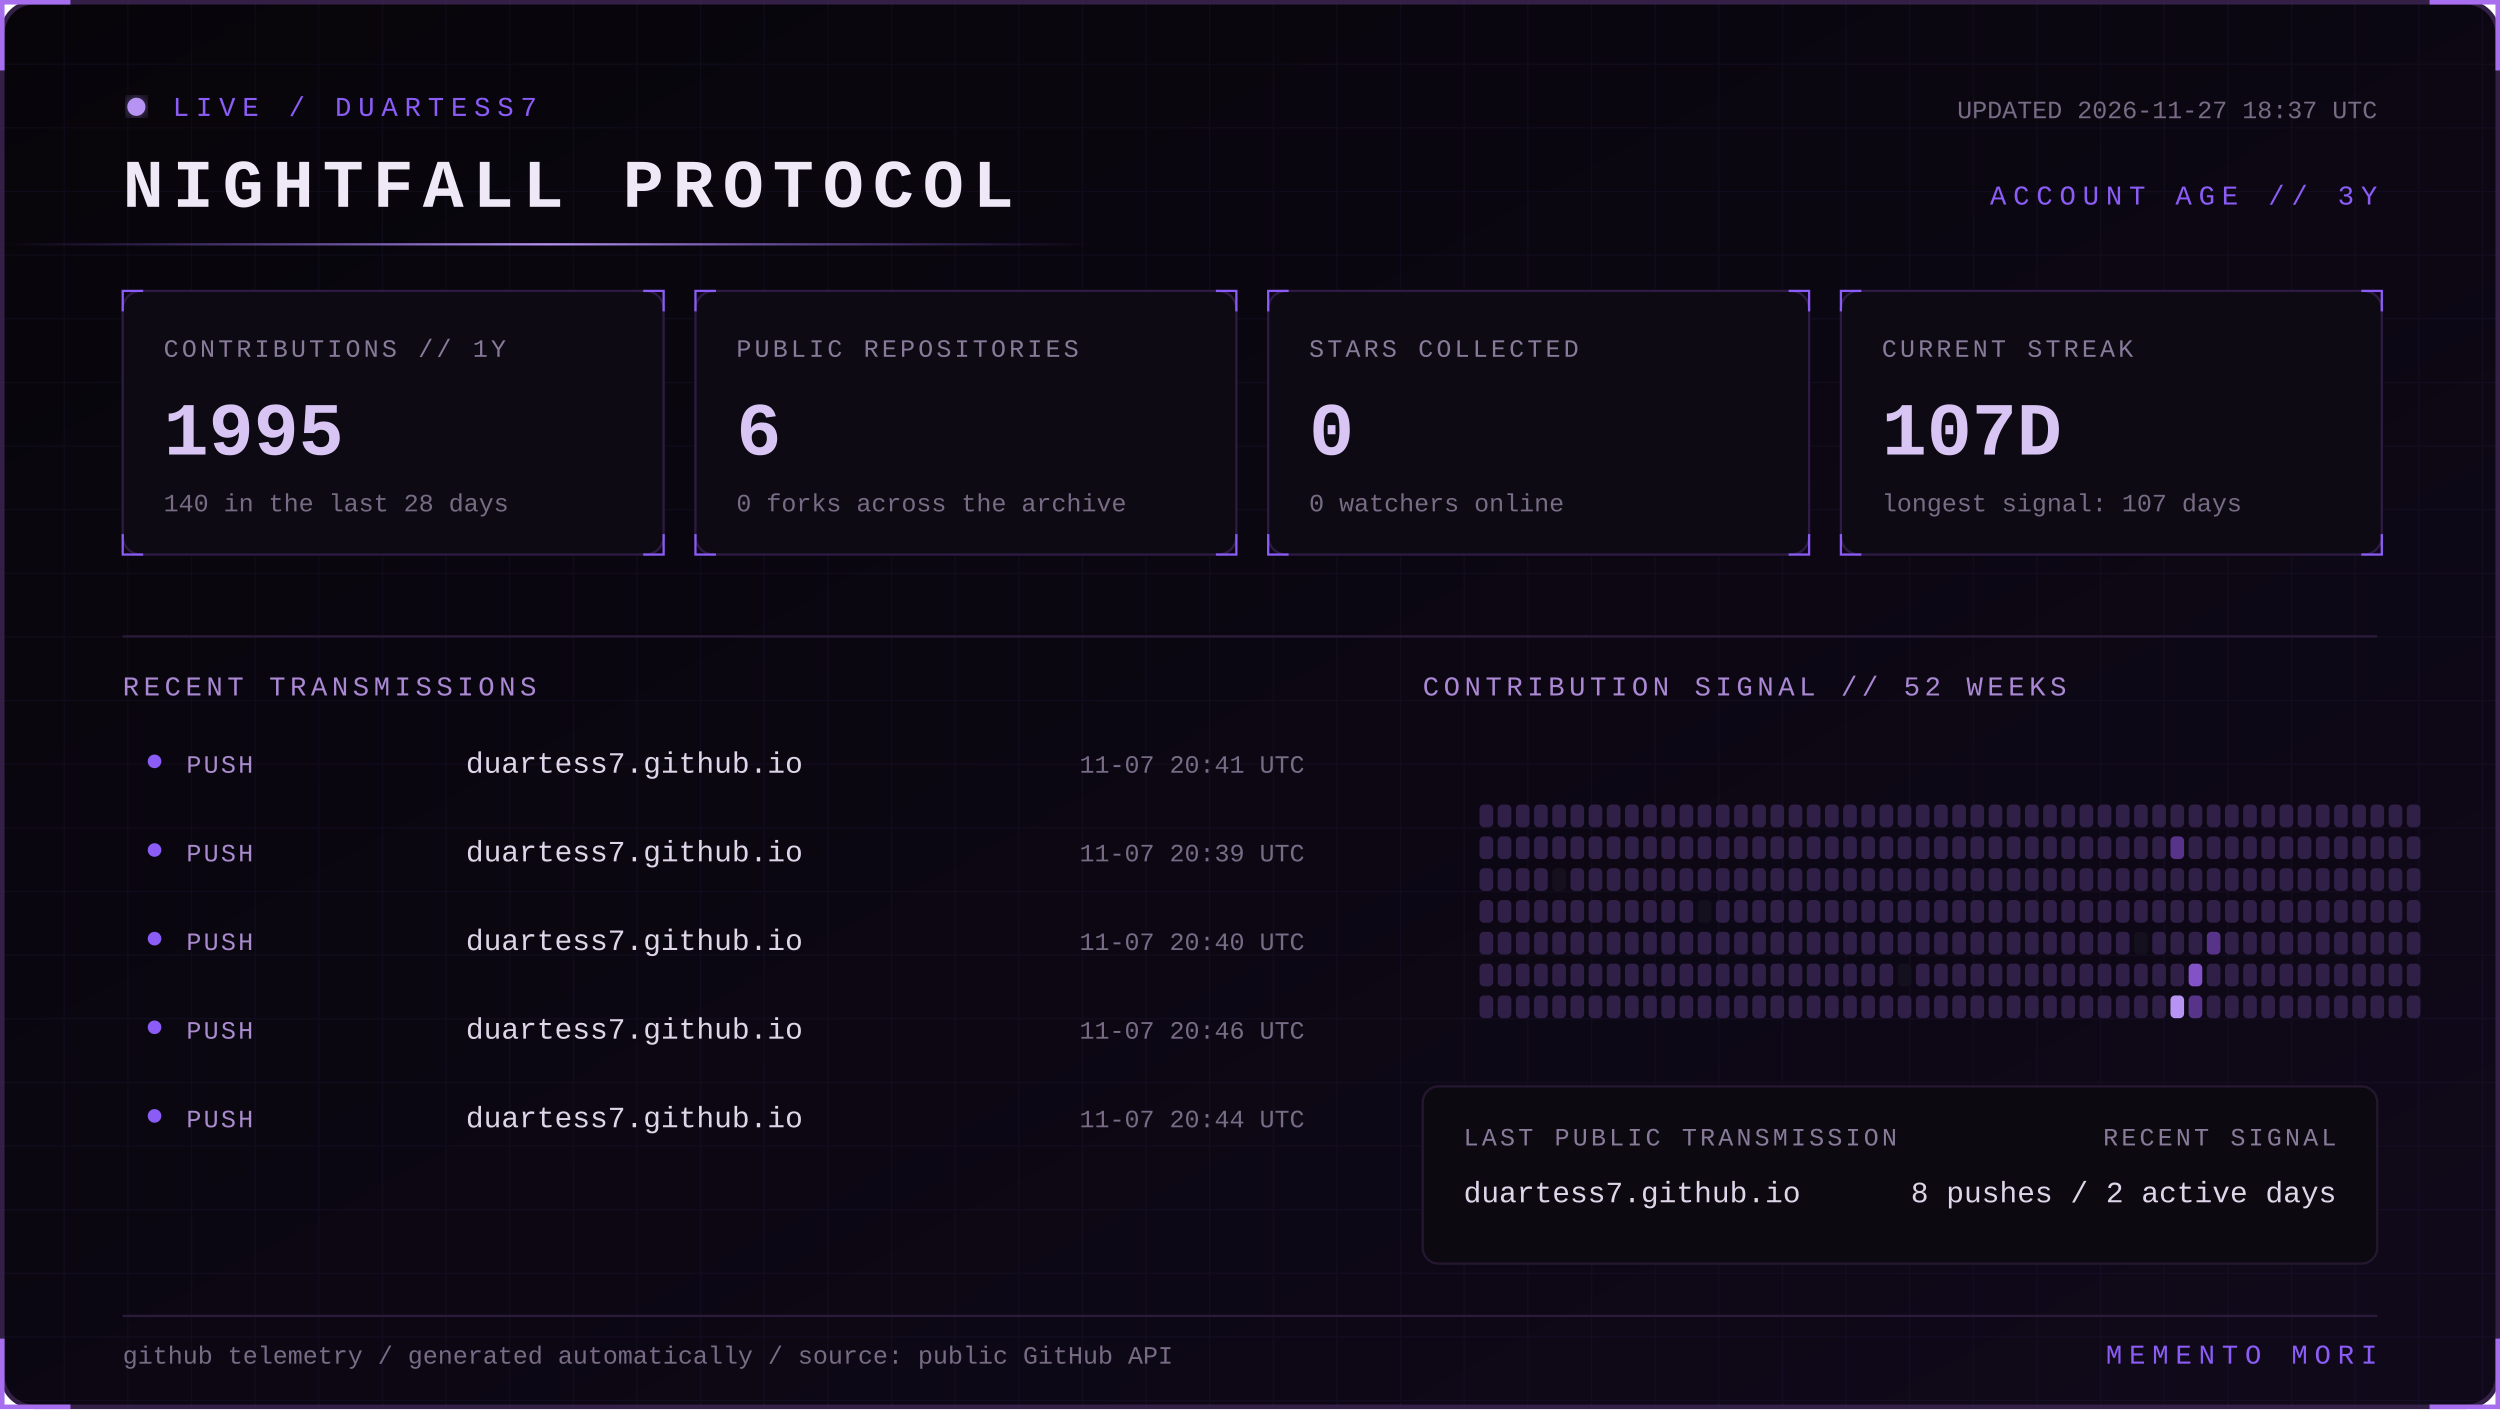
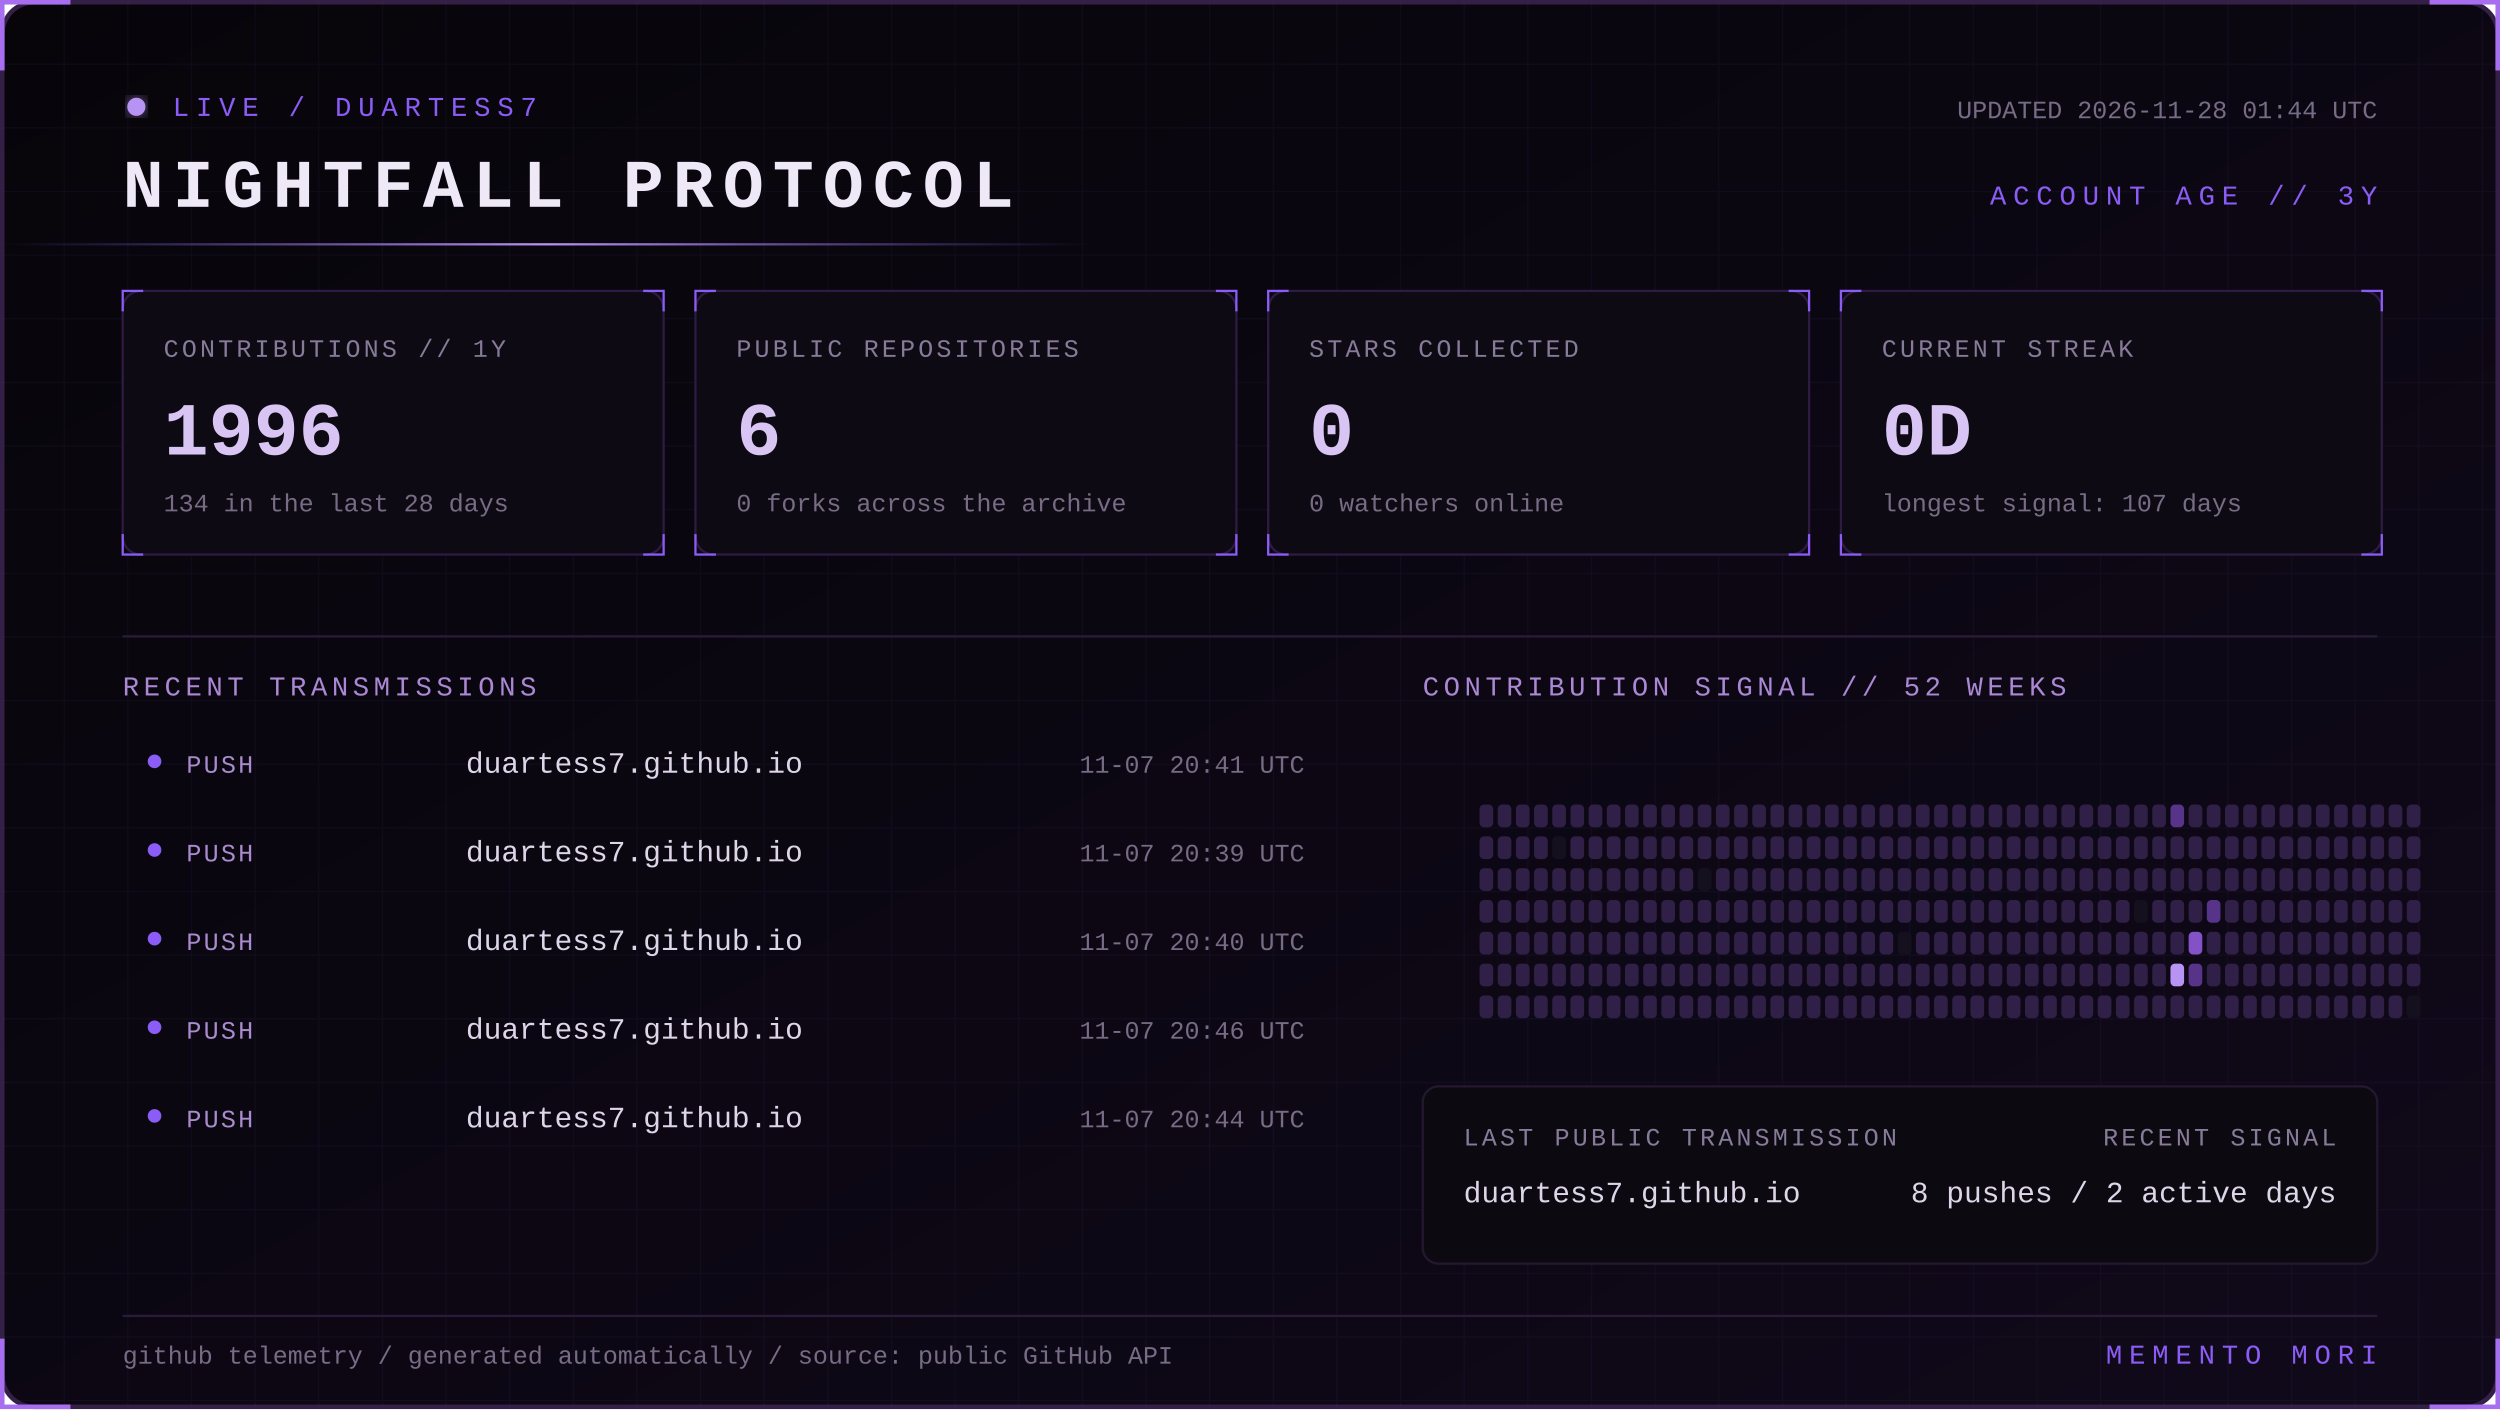
<svg xmlns="http://www.w3.org/2000/svg" width="1100" height="620" viewBox="0 0 1100 620" role="img" aria-labelledby="title desc">
  <defs>
    <linearGradient id="bg" x1="0" y1="0" x2="1" y2="1">
      <stop stop-color="#07050a" />
      <stop offset="1" stop-color="#10091a" />
    </linearGradient>
    <linearGradient id="beam">
      <stop stop-color="#8b5cf6" stop-opacity="0" />
      <stop offset=".5" stop-color="#b794f4" />
      <stop offset="1" stop-color="#8b5cf6" stop-opacity="0" />
    </linearGradient>
    <filter id="glow">
      <feGaussianBlur stdDeviation="4" result="b" />
      <feMerge>
        <feMergeNode in="b" />
        <feMergeNode in="SourceGraphic" />
      </feMerge>
    </filter>
    <pattern id="grid" width="28" height="28" patternUnits="userSpaceOnUse">
      <path d="M28 0H0V28" fill="none" stroke="#8b5cf6" stroke-opacity=".055" />
    </pattern>
    <style>
      text { font-family: Consolas, 'Courier New', monospace; }
      .kicker { fill:#8b5cf6; font-size:12px; letter-spacing:3px; }
      .title { fill:#eee8f7; font-size:30px; font-weight:700; letter-spacing:4px; }
      .label { fill:#887a99; font-size:11px; letter-spacing:1.4px; }
      .value { fill:#d8c5f4; font-size:33px; font-weight:700; }
      .detail,.pct { fill:#776b85; font-size:11px; }
      .section { fill:#aa88d4; font-size:12px; letter-spacing:2px; }
      .lang { fill:#ded5e8; font-size:13px; }
      .event { fill:#a98bce; font-size:11px; letter-spacing:1px; }
      .scan { animation:scan 5s linear infinite; }
      .blink { animation:blink 1.6s step-end infinite; }
      @keyframes scan { from { transform:translateX(-500px) } to { transform:translateX(1100px) } }
      @keyframes blink { 50% { opacity:.25 } }
    </style>
  </defs>
  <rect x="1" y="1" width="1098" height="618" rx="14" fill="url(#bg)" stroke="#342047" stroke-width="2" />
  <rect x="1" y="1" width="1098" height="618" rx="14" fill="url(#grid)" />
  <path d="M31 1H1v30 M1069 1h30v30 M1099 589v30h-30 M31 619H1v-30" stroke="#a76ff0" stroke-width="2" fill="none" />
  <g transform="translate(54 42)">
    <circle cx="6" cy="5" r="4" fill="#b794f4" filter="url(#glow)" class="blink" />
    <text x="22" y="9" class="kicker">LIVE / DUARTESS7</text>
    <text y="49" class="title">NIGHTFALL PROTOCOL</text>
-     <text x="992" y="10" text-anchor="end" class="detail">UPDATED 2026-11-27 18:37 UTC</text>
+     <text x="992" y="10" text-anchor="end" class="detail">UPDATED 2026-11-28 01:44 UTC</text>
    <text x="992" y="48" text-anchor="end" class="kicker">ACCOUNT AGE // 3Y</text>
  </g>
  <rect y="107" width="480" height="1" fill="url(#beam)" class="scan" />
  <g transform="translate(54 128)">
    <rect width="238" height="116" rx="8" fill="#0d0a13" stroke="#2d1b43" />
    <path d="M0 9V0h9 M229 0h9v9 M238 107v9h-9 M9 116H0v-9" stroke="#8b5cf6" fill="none" />
    <text x="18" y="29" class="label">CONTRIBUTIONS // 1Y</text>
-     <text x="18" y="72" class="value">1995</text>
-     <text x="18" y="97" class="detail">140 in the last 28 days</text>
+     <text x="18" y="72" class="value">1996</text>
+     <text x="18" y="97" class="detail">134 in the last 28 days</text>
  </g>
  <g transform="translate(306 128)">
    <rect width="238" height="116" rx="8" fill="#0d0a13" stroke="#2d1b43" />
    <path d="M0 9V0h9 M229 0h9v9 M238 107v9h-9 M9 116H0v-9" stroke="#8b5cf6" fill="none" />
    <text x="18" y="29" class="label">PUBLIC REPOSITORIES</text>
    <text x="18" y="72" class="value">6</text>
    <text x="18" y="97" class="detail">0 forks across the archive</text>
  </g>
  <g transform="translate(558 128)">
    <rect width="238" height="116" rx="8" fill="#0d0a13" stroke="#2d1b43" />
    <path d="M0 9V0h9 M229 0h9v9 M238 107v9h-9 M9 116H0v-9" stroke="#8b5cf6" fill="none" />
    <text x="18" y="29" class="label">STARS COLLECTED</text>
    <text x="18" y="72" class="value">0</text>
    <text x="18" y="97" class="detail">0 watchers online</text>
  </g>
  <g transform="translate(810 128)">
    <rect width="238" height="116" rx="8" fill="#0d0a13" stroke="#2d1b43" />
    <path d="M0 9V0h9 M229 0h9v9 M238 107v9h-9 M9 116H0v-9" stroke="#8b5cf6" fill="none" />
    <text x="18" y="29" class="label">CURRENT STREAK</text>
-     <text x="18" y="72" class="value">107D</text>
+     <text x="18" y="72" class="value">0D</text>
    <text x="18" y="97" class="detail">longest signal: 107 days</text>
  </g>
  <path d="M54 280H1046" stroke="#291b39" />
  <text x="54" y="306" class="section">RECENT TRANSMISSIONS</text>
  <text x="626" y="306" class="section">CONTRIBUTION SIGNAL // 52 WEEKS</text>
  <circle cx="68" cy="335" r="3" fill="#8b5cf6" />
  <text x="82" y="340" class="event">PUSH</text>
  <text x="205" y="340" class="lang">duartess7.github.io</text>
  <text x="574" y="340" text-anchor="end" class="pct">11-07 20:41 UTC</text>
  <circle cx="68" cy="374" r="3" fill="#8b5cf6" />
  <text x="82" y="379" class="event">PUSH</text>
  <text x="205" y="379" class="lang">duartess7.github.io</text>
  <text x="574" y="379" text-anchor="end" class="pct">11-07 20:39 UTC</text>
  <circle cx="68" cy="413" r="3" fill="#8b5cf6" />
  <text x="82" y="418" class="event">PUSH</text>
  <text x="205" y="418" class="lang">duartess7.github.io</text>
  <text x="574" y="418" text-anchor="end" class="pct">11-07 20:40 UTC</text>
  <circle cx="68" cy="452" r="3" fill="#8b5cf6" />
  <text x="82" y="457" class="event">PUSH</text>
  <text x="205" y="457" class="lang">duartess7.github.io</text>
  <text x="574" y="457" text-anchor="end" class="pct">11-07 20:46 UTC</text>
  <circle cx="68" cy="491" r="3" fill="#8b5cf6" />
  <text x="82" y="496" class="event">PUSH</text>
  <text x="205" y="496" class="lang">duartess7.github.io</text>
  <text x="574" y="496" text-anchor="end" class="pct">11-07 20:44 UTC</text>
  <g>
    <rect x="651" y="354" width="6" height="10" rx="2" fill="#302047" />
    <rect x="651" y="368" width="6" height="10" rx="2" fill="#302047" />
    <rect x="651" y="382" width="6" height="10" rx="2" fill="#302047" />
    <rect x="651" y="396" width="6" height="10" rx="2" fill="#302047" />
    <rect x="651" y="410" width="6" height="10" rx="2" fill="#302047" />
    <rect x="651" y="424" width="6" height="10" rx="2" fill="#302047" />
    <rect x="651" y="438" width="6" height="10" rx="2" fill="#302047" />
    <rect x="659" y="354" width="6" height="10" rx="2" fill="#302047" />
    <rect x="659" y="368" width="6" height="10" rx="2" fill="#302047" />
    <rect x="659" y="382" width="6" height="10" rx="2" fill="#302047" />
    <rect x="659" y="396" width="6" height="10" rx="2" fill="#302047" />
    <rect x="659" y="410" width="6" height="10" rx="2" fill="#302047" />
    <rect x="659" y="424" width="6" height="10" rx="2" fill="#302047" />
    <rect x="659" y="438" width="6" height="10" rx="2" fill="#302047" />
    <rect x="667" y="354" width="6" height="10" rx="2" fill="#302047" />
    <rect x="667" y="368" width="6" height="10" rx="2" fill="#302047" />
    <rect x="667" y="382" width="6" height="10" rx="2" fill="#302047" />
    <rect x="667" y="396" width="6" height="10" rx="2" fill="#302047" />
    <rect x="667" y="410" width="6" height="10" rx="2" fill="#302047" />
    <rect x="667" y="424" width="6" height="10" rx="2" fill="#302047" />
    <rect x="667" y="438" width="6" height="10" rx="2" fill="#302047" />
    <rect x="675" y="354" width="6" height="10" rx="2" fill="#302047" />
    <rect x="675" y="368" width="6" height="10" rx="2" fill="#302047" />
    <rect x="675" y="382" width="6" height="10" rx="2" fill="#302047" />
    <rect x="675" y="396" width="6" height="10" rx="2" fill="#302047" />
    <rect x="675" y="410" width="6" height="10" rx="2" fill="#302047" />
    <rect x="675" y="424" width="6" height="10" rx="2" fill="#302047" />
    <rect x="675" y="438" width="6" height="10" rx="2" fill="#302047" />
    <rect x="683" y="354" width="6" height="10" rx="2" fill="#302047" />
-     <rect x="683" y="368" width="6" height="10" rx="2" fill="#302047" />
-     <rect x="683" y="382" width="6" height="10" rx="2" fill="#15101d" />
+     <rect x="683" y="368" width="6" height="10" rx="2" fill="#15101d" />
+     <rect x="683" y="382" width="6" height="10" rx="2" fill="#302047" />
    <rect x="683" y="396" width="6" height="10" rx="2" fill="#302047" />
    <rect x="683" y="410" width="6" height="10" rx="2" fill="#302047" />
    <rect x="683" y="424" width="6" height="10" rx="2" fill="#302047" />
    <rect x="683" y="438" width="6" height="10" rx="2" fill="#302047" />
    <rect x="691" y="354" width="6" height="10" rx="2" fill="#302047" />
    <rect x="691" y="368" width="6" height="10" rx="2" fill="#302047" />
    <rect x="691" y="382" width="6" height="10" rx="2" fill="#302047" />
    <rect x="691" y="396" width="6" height="10" rx="2" fill="#302047" />
    <rect x="691" y="410" width="6" height="10" rx="2" fill="#302047" />
    <rect x="691" y="424" width="6" height="10" rx="2" fill="#302047" />
    <rect x="691" y="438" width="6" height="10" rx="2" fill="#302047" />
    <rect x="699" y="354" width="6" height="10" rx="2" fill="#302047" />
    <rect x="699" y="368" width="6" height="10" rx="2" fill="#302047" />
    <rect x="699" y="382" width="6" height="10" rx="2" fill="#302047" />
    <rect x="699" y="396" width="6" height="10" rx="2" fill="#302047" />
    <rect x="699" y="410" width="6" height="10" rx="2" fill="#302047" />
    <rect x="699" y="424" width="6" height="10" rx="2" fill="#302047" />
    <rect x="699" y="438" width="6" height="10" rx="2" fill="#302047" />
    <rect x="707" y="354" width="6" height="10" rx="2" fill="#302047" />
    <rect x="707" y="368" width="6" height="10" rx="2" fill="#302047" />
    <rect x="707" y="382" width="6" height="10" rx="2" fill="#302047" />
    <rect x="707" y="396" width="6" height="10" rx="2" fill="#302047" />
    <rect x="707" y="410" width="6" height="10" rx="2" fill="#302047" />
    <rect x="707" y="424" width="6" height="10" rx="2" fill="#302047" />
    <rect x="707" y="438" width="6" height="10" rx="2" fill="#302047" />
    <rect x="715" y="354" width="6" height="10" rx="2" fill="#302047" />
    <rect x="715" y="368" width="6" height="10" rx="2" fill="#302047" />
    <rect x="715" y="382" width="6" height="10" rx="2" fill="#302047" />
    <rect x="715" y="396" width="6" height="10" rx="2" fill="#302047" />
    <rect x="715" y="410" width="6" height="10" rx="2" fill="#302047" />
    <rect x="715" y="424" width="6" height="10" rx="2" fill="#302047" />
    <rect x="715" y="438" width="6" height="10" rx="2" fill="#302047" />
    <rect x="723" y="354" width="6" height="10" rx="2" fill="#302047" />
    <rect x="723" y="368" width="6" height="10" rx="2" fill="#302047" />
    <rect x="723" y="382" width="6" height="10" rx="2" fill="#302047" />
    <rect x="723" y="396" width="6" height="10" rx="2" fill="#302047" />
    <rect x="723" y="410" width="6" height="10" rx="2" fill="#302047" />
    <rect x="723" y="424" width="6" height="10" rx="2" fill="#302047" />
    <rect x="723" y="438" width="6" height="10" rx="2" fill="#302047" />
    <rect x="731" y="354" width="6" height="10" rx="2" fill="#302047" />
    <rect x="731" y="368" width="6" height="10" rx="2" fill="#302047" />
    <rect x="731" y="382" width="6" height="10" rx="2" fill="#302047" />
    <rect x="731" y="396" width="6" height="10" rx="2" fill="#302047" />
    <rect x="731" y="410" width="6" height="10" rx="2" fill="#302047" />
    <rect x="731" y="424" width="6" height="10" rx="2" fill="#302047" />
    <rect x="731" y="438" width="6" height="10" rx="2" fill="#302047" />
    <rect x="739" y="354" width="6" height="10" rx="2" fill="#302047" />
    <rect x="739" y="368" width="6" height="10" rx="2" fill="#302047" />
    <rect x="739" y="382" width="6" height="10" rx="2" fill="#302047" />
    <rect x="739" y="396" width="6" height="10" rx="2" fill="#302047" />
    <rect x="739" y="410" width="6" height="10" rx="2" fill="#302047" />
    <rect x="739" y="424" width="6" height="10" rx="2" fill="#302047" />
    <rect x="739" y="438" width="6" height="10" rx="2" fill="#302047" />
    <rect x="747" y="354" width="6" height="10" rx="2" fill="#302047" />
    <rect x="747" y="368" width="6" height="10" rx="2" fill="#302047" />
-     <rect x="747" y="382" width="6" height="10" rx="2" fill="#302047" />
-     <rect x="747" y="396" width="6" height="10" rx="2" fill="#15101d" />
+     <rect x="747" y="382" width="6" height="10" rx="2" fill="#15101d" />
+     <rect x="747" y="396" width="6" height="10" rx="2" fill="#302047" />
    <rect x="747" y="410" width="6" height="10" rx="2" fill="#302047" />
    <rect x="747" y="424" width="6" height="10" rx="2" fill="#302047" />
    <rect x="747" y="438" width="6" height="10" rx="2" fill="#302047" />
    <rect x="755" y="354" width="6" height="10" rx="2" fill="#302047" />
    <rect x="755" y="368" width="6" height="10" rx="2" fill="#302047" />
    <rect x="755" y="382" width="6" height="10" rx="2" fill="#302047" />
    <rect x="755" y="396" width="6" height="10" rx="2" fill="#302047" />
    <rect x="755" y="410" width="6" height="10" rx="2" fill="#302047" />
    <rect x="755" y="424" width="6" height="10" rx="2" fill="#302047" />
    <rect x="755" y="438" width="6" height="10" rx="2" fill="#302047" />
    <rect x="763" y="354" width="6" height="10" rx="2" fill="#302047" />
    <rect x="763" y="368" width="6" height="10" rx="2" fill="#302047" />
    <rect x="763" y="382" width="6" height="10" rx="2" fill="#302047" />
    <rect x="763" y="396" width="6" height="10" rx="2" fill="#302047" />
    <rect x="763" y="410" width="6" height="10" rx="2" fill="#302047" />
    <rect x="763" y="424" width="6" height="10" rx="2" fill="#302047" />
    <rect x="763" y="438" width="6" height="10" rx="2" fill="#302047" />
    <rect x="771" y="354" width="6" height="10" rx="2" fill="#302047" />
    <rect x="771" y="368" width="6" height="10" rx="2" fill="#302047" />
    <rect x="771" y="382" width="6" height="10" rx="2" fill="#302047" />
    <rect x="771" y="396" width="6" height="10" rx="2" fill="#302047" />
    <rect x="771" y="410" width="6" height="10" rx="2" fill="#302047" />
    <rect x="771" y="424" width="6" height="10" rx="2" fill="#302047" />
    <rect x="771" y="438" width="6" height="10" rx="2" fill="#302047" />
    <rect x="779" y="354" width="6" height="10" rx="2" fill="#302047" />
    <rect x="779" y="368" width="6" height="10" rx="2" fill="#302047" />
    <rect x="779" y="382" width="6" height="10" rx="2" fill="#302047" />
    <rect x="779" y="396" width="6" height="10" rx="2" fill="#302047" />
    <rect x="779" y="410" width="6" height="10" rx="2" fill="#302047" />
    <rect x="779" y="424" width="6" height="10" rx="2" fill="#302047" />
    <rect x="779" y="438" width="6" height="10" rx="2" fill="#302047" />
    <rect x="787" y="354" width="6" height="10" rx="2" fill="#302047" />
    <rect x="787" y="368" width="6" height="10" rx="2" fill="#302047" />
    <rect x="787" y="382" width="6" height="10" rx="2" fill="#302047" />
    <rect x="787" y="396" width="6" height="10" rx="2" fill="#302047" />
    <rect x="787" y="410" width="6" height="10" rx="2" fill="#302047" />
    <rect x="787" y="424" width="6" height="10" rx="2" fill="#302047" />
    <rect x="787" y="438" width="6" height="10" rx="2" fill="#302047" />
    <rect x="795" y="354" width="6" height="10" rx="2" fill="#302047" />
    <rect x="795" y="368" width="6" height="10" rx="2" fill="#302047" />
    <rect x="795" y="382" width="6" height="10" rx="2" fill="#302047" />
    <rect x="795" y="396" width="6" height="10" rx="2" fill="#302047" />
    <rect x="795" y="410" width="6" height="10" rx="2" fill="#302047" />
    <rect x="795" y="424" width="6" height="10" rx="2" fill="#302047" />
    <rect x="795" y="438" width="6" height="10" rx="2" fill="#302047" />
    <rect x="803" y="354" width="6" height="10" rx="2" fill="#302047" />
    <rect x="803" y="368" width="6" height="10" rx="2" fill="#302047" />
    <rect x="803" y="382" width="6" height="10" rx="2" fill="#302047" />
    <rect x="803" y="396" width="6" height="10" rx="2" fill="#302047" />
    <rect x="803" y="410" width="6" height="10" rx="2" fill="#302047" />
    <rect x="803" y="424" width="6" height="10" rx="2" fill="#302047" />
    <rect x="803" y="438" width="6" height="10" rx="2" fill="#302047" />
    <rect x="811" y="354" width="6" height="10" rx="2" fill="#302047" />
    <rect x="811" y="368" width="6" height="10" rx="2" fill="#302047" />
    <rect x="811" y="382" width="6" height="10" rx="2" fill="#302047" />
    <rect x="811" y="396" width="6" height="10" rx="2" fill="#302047" />
    <rect x="811" y="410" width="6" height="10" rx="2" fill="#302047" />
    <rect x="811" y="424" width="6" height="10" rx="2" fill="#302047" />
    <rect x="811" y="438" width="6" height="10" rx="2" fill="#302047" />
    <rect x="819" y="354" width="6" height="10" rx="2" fill="#302047" />
    <rect x="819" y="368" width="6" height="10" rx="2" fill="#302047" />
    <rect x="819" y="382" width="6" height="10" rx="2" fill="#302047" />
    <rect x="819" y="396" width="6" height="10" rx="2" fill="#302047" />
    <rect x="819" y="410" width="6" height="10" rx="2" fill="#302047" />
    <rect x="819" y="424" width="6" height="10" rx="2" fill="#302047" />
    <rect x="819" y="438" width="6" height="10" rx="2" fill="#302047" />
    <rect x="827" y="354" width="6" height="10" rx="2" fill="#302047" />
    <rect x="827" y="368" width="6" height="10" rx="2" fill="#302047" />
    <rect x="827" y="382" width="6" height="10" rx="2" fill="#302047" />
    <rect x="827" y="396" width="6" height="10" rx="2" fill="#302047" />
    <rect x="827" y="410" width="6" height="10" rx="2" fill="#302047" />
    <rect x="827" y="424" width="6" height="10" rx="2" fill="#302047" />
    <rect x="827" y="438" width="6" height="10" rx="2" fill="#302047" />
    <rect x="835" y="354" width="6" height="10" rx="2" fill="#302047" />
    <rect x="835" y="368" width="6" height="10" rx="2" fill="#302047" />
    <rect x="835" y="382" width="6" height="10" rx="2" fill="#302047" />
    <rect x="835" y="396" width="6" height="10" rx="2" fill="#302047" />
-     <rect x="835" y="410" width="6" height="10" rx="2" fill="#302047" />
-     <rect x="835" y="424" width="6" height="10" rx="2" fill="#15101d" />
+     <rect x="835" y="410" width="6" height="10" rx="2" fill="#15101d" />
+     <rect x="835" y="424" width="6" height="10" rx="2" fill="#302047" />
    <rect x="835" y="438" width="6" height="10" rx="2" fill="#302047" />
    <rect x="843" y="354" width="6" height="10" rx="2" fill="#302047" />
    <rect x="843" y="368" width="6" height="10" rx="2" fill="#302047" />
    <rect x="843" y="382" width="6" height="10" rx="2" fill="#302047" />
    <rect x="843" y="396" width="6" height="10" rx="2" fill="#302047" />
    <rect x="843" y="410" width="6" height="10" rx="2" fill="#302047" />
    <rect x="843" y="424" width="6" height="10" rx="2" fill="#302047" />
    <rect x="843" y="438" width="6" height="10" rx="2" fill="#302047" />
    <rect x="851" y="354" width="6" height="10" rx="2" fill="#302047" />
    <rect x="851" y="368" width="6" height="10" rx="2" fill="#302047" />
    <rect x="851" y="382" width="6" height="10" rx="2" fill="#302047" />
    <rect x="851" y="396" width="6" height="10" rx="2" fill="#302047" />
    <rect x="851" y="410" width="6" height="10" rx="2" fill="#302047" />
    <rect x="851" y="424" width="6" height="10" rx="2" fill="#302047" />
    <rect x="851" y="438" width="6" height="10" rx="2" fill="#302047" />
    <rect x="859" y="354" width="6" height="10" rx="2" fill="#302047" />
    <rect x="859" y="368" width="6" height="10" rx="2" fill="#302047" />
    <rect x="859" y="382" width="6" height="10" rx="2" fill="#302047" />
    <rect x="859" y="396" width="6" height="10" rx="2" fill="#302047" />
    <rect x="859" y="410" width="6" height="10" rx="2" fill="#302047" />
    <rect x="859" y="424" width="6" height="10" rx="2" fill="#302047" />
    <rect x="859" y="438" width="6" height="10" rx="2" fill="#302047" />
    <rect x="867" y="354" width="6" height="10" rx="2" fill="#302047" />
    <rect x="867" y="368" width="6" height="10" rx="2" fill="#302047" />
    <rect x="867" y="382" width="6" height="10" rx="2" fill="#302047" />
    <rect x="867" y="396" width="6" height="10" rx="2" fill="#302047" />
    <rect x="867" y="410" width="6" height="10" rx="2" fill="#302047" />
    <rect x="867" y="424" width="6" height="10" rx="2" fill="#302047" />
    <rect x="867" y="438" width="6" height="10" rx="2" fill="#302047" />
    <rect x="875" y="354" width="6" height="10" rx="2" fill="#302047" />
    <rect x="875" y="368" width="6" height="10" rx="2" fill="#302047" />
    <rect x="875" y="382" width="6" height="10" rx="2" fill="#302047" />
    <rect x="875" y="396" width="6" height="10" rx="2" fill="#302047" />
    <rect x="875" y="410" width="6" height="10" rx="2" fill="#302047" />
    <rect x="875" y="424" width="6" height="10" rx="2" fill="#302047" />
    <rect x="875" y="438" width="6" height="10" rx="2" fill="#302047" />
    <rect x="883" y="354" width="6" height="10" rx="2" fill="#302047" />
    <rect x="883" y="368" width="6" height="10" rx="2" fill="#302047" />
    <rect x="883" y="382" width="6" height="10" rx="2" fill="#302047" />
    <rect x="883" y="396" width="6" height="10" rx="2" fill="#302047" />
    <rect x="883" y="410" width="6" height="10" rx="2" fill="#302047" />
    <rect x="883" y="424" width="6" height="10" rx="2" fill="#302047" />
    <rect x="883" y="438" width="6" height="10" rx="2" fill="#302047" />
    <rect x="891" y="354" width="6" height="10" rx="2" fill="#302047" />
    <rect x="891" y="368" width="6" height="10" rx="2" fill="#302047" />
    <rect x="891" y="382" width="6" height="10" rx="2" fill="#302047" />
    <rect x="891" y="396" width="6" height="10" rx="2" fill="#302047" />
    <rect x="891" y="410" width="6" height="10" rx="2" fill="#302047" />
    <rect x="891" y="424" width="6" height="10" rx="2" fill="#302047" />
    <rect x="891" y="438" width="6" height="10" rx="2" fill="#302047" />
    <rect x="899" y="354" width="6" height="10" rx="2" fill="#302047" />
    <rect x="899" y="368" width="6" height="10" rx="2" fill="#302047" />
    <rect x="899" y="382" width="6" height="10" rx="2" fill="#302047" />
    <rect x="899" y="396" width="6" height="10" rx="2" fill="#302047" />
    <rect x="899" y="410" width="6" height="10" rx="2" fill="#302047" />
    <rect x="899" y="424" width="6" height="10" rx="2" fill="#302047" />
    <rect x="899" y="438" width="6" height="10" rx="2" fill="#302047" />
    <rect x="907" y="354" width="6" height="10" rx="2" fill="#302047" />
    <rect x="907" y="368" width="6" height="10" rx="2" fill="#302047" />
    <rect x="907" y="382" width="6" height="10" rx="2" fill="#302047" />
    <rect x="907" y="396" width="6" height="10" rx="2" fill="#302047" />
    <rect x="907" y="410" width="6" height="10" rx="2" fill="#302047" />
    <rect x="907" y="424" width="6" height="10" rx="2" fill="#302047" />
    <rect x="907" y="438" width="6" height="10" rx="2" fill="#302047" />
    <rect x="915" y="354" width="6" height="10" rx="2" fill="#302047" />
    <rect x="915" y="368" width="6" height="10" rx="2" fill="#302047" />
    <rect x="915" y="382" width="6" height="10" rx="2" fill="#302047" />
    <rect x="915" y="396" width="6" height="10" rx="2" fill="#302047" />
    <rect x="915" y="410" width="6" height="10" rx="2" fill="#302047" />
    <rect x="915" y="424" width="6" height="10" rx="2" fill="#302047" />
    <rect x="915" y="438" width="6" height="10" rx="2" fill="#302047" />
    <rect x="923" y="354" width="6" height="10" rx="2" fill="#302047" />
    <rect x="923" y="368" width="6" height="10" rx="2" fill="#302047" />
    <rect x="923" y="382" width="6" height="10" rx="2" fill="#302047" />
    <rect x="923" y="396" width="6" height="10" rx="2" fill="#302047" />
    <rect x="923" y="410" width="6" height="10" rx="2" fill="#302047" />
    <rect x="923" y="424" width="6" height="10" rx="2" fill="#302047" />
    <rect x="923" y="438" width="6" height="10" rx="2" fill="#302047" />
    <rect x="931" y="354" width="6" height="10" rx="2" fill="#302047" />
    <rect x="931" y="368" width="6" height="10" rx="2" fill="#302047" />
    <rect x="931" y="382" width="6" height="10" rx="2" fill="#302047" />
    <rect x="931" y="396" width="6" height="10" rx="2" fill="#302047" />
    <rect x="931" y="410" width="6" height="10" rx="2" fill="#302047" />
    <rect x="931" y="424" width="6" height="10" rx="2" fill="#302047" />
    <rect x="931" y="438" width="6" height="10" rx="2" fill="#302047" />
    <rect x="939" y="354" width="6" height="10" rx="2" fill="#302047" />
    <rect x="939" y="368" width="6" height="10" rx="2" fill="#302047" />
    <rect x="939" y="382" width="6" height="10" rx="2" fill="#302047" />
-     <rect x="939" y="396" width="6" height="10" rx="2" fill="#302047" />
-     <rect x="939" y="410" width="6" height="10" rx="2" fill="#15101d" />
+     <rect x="939" y="396" width="6" height="10" rx="2" fill="#15101d" />
+     <rect x="939" y="410" width="6" height="10" rx="2" fill="#302047" />
    <rect x="939" y="424" width="6" height="10" rx="2" fill="#302047" />
    <rect x="939" y="438" width="6" height="10" rx="2" fill="#302047" />
    <rect x="947" y="354" width="6" height="10" rx="2" fill="#302047" />
    <rect x="947" y="368" width="6" height="10" rx="2" fill="#302047" />
    <rect x="947" y="382" width="6" height="10" rx="2" fill="#302047" />
    <rect x="947" y="396" width="6" height="10" rx="2" fill="#302047" />
    <rect x="947" y="410" width="6" height="10" rx="2" fill="#302047" />
    <rect x="947" y="424" width="6" height="10" rx="2" fill="#302047" />
    <rect x="947" y="438" width="6" height="10" rx="2" fill="#302047" />
-     <rect x="955" y="354" width="6" height="10" rx="2" fill="#302047" />
-     <rect x="955" y="368" width="6" height="10" rx="2" fill="#57338a" />
+     <rect x="955" y="354" width="6" height="10" rx="2" fill="#57338a" />
+     <rect x="955" y="368" width="6" height="10" rx="2" fill="#302047" />
    <rect x="955" y="382" width="6" height="10" rx="2" fill="#302047" />
    <rect x="955" y="396" width="6" height="10" rx="2" fill="#302047" />
    <rect x="955" y="410" width="6" height="10" rx="2" fill="#302047" />
-     <rect x="955" y="424" width="6" height="10" rx="2" fill="#302047" />
-     <rect x="955" y="438" width="6" height="10" rx="2" fill="#b794f4" />
+     <rect x="955" y="424" width="6" height="10" rx="2" fill="#b794f4" />
+     <rect x="955" y="438" width="6" height="10" rx="2" fill="#302047" />
    <rect x="963" y="354" width="6" height="10" rx="2" fill="#302047" />
    <rect x="963" y="368" width="6" height="10" rx="2" fill="#302047" />
    <rect x="963" y="382" width="6" height="10" rx="2" fill="#302047" />
    <rect x="963" y="396" width="6" height="10" rx="2" fill="#302047" />
-     <rect x="963" y="410" width="6" height="10" rx="2" fill="#302047" />
-     <rect x="963" y="424" width="6" height="10" rx="2" fill="#8452c7" />
-     <rect x="963" y="438" width="6" height="10" rx="2" fill="#57338a" />
+     <rect x="963" y="410" width="6" height="10" rx="2" fill="#8452c7" />
+     <rect x="963" y="424" width="6" height="10" rx="2" fill="#57338a" />
+     <rect x="963" y="438" width="6" height="10" rx="2" fill="#302047" />
    <rect x="971" y="354" width="6" height="10" rx="2" fill="#302047" />
    <rect x="971" y="368" width="6" height="10" rx="2" fill="#302047" />
    <rect x="971" y="382" width="6" height="10" rx="2" fill="#302047" />
-     <rect x="971" y="396" width="6" height="10" rx="2" fill="#302047" />
-     <rect x="971" y="410" width="6" height="10" rx="2" fill="#57338a" />
+     <rect x="971" y="396" width="6" height="10" rx="2" fill="#57338a" />
+     <rect x="971" y="410" width="6" height="10" rx="2" fill="#302047" />
    <rect x="971" y="424" width="6" height="10" rx="2" fill="#302047" />
    <rect x="971" y="438" width="6" height="10" rx="2" fill="#302047" />
    <rect x="979" y="354" width="6" height="10" rx="2" fill="#302047" />
    <rect x="979" y="368" width="6" height="10" rx="2" fill="#302047" />
    <rect x="979" y="382" width="6" height="10" rx="2" fill="#302047" />
    <rect x="979" y="396" width="6" height="10" rx="2" fill="#302047" />
    <rect x="979" y="410" width="6" height="10" rx="2" fill="#302047" />
    <rect x="979" y="424" width="6" height="10" rx="2" fill="#302047" />
    <rect x="979" y="438" width="6" height="10" rx="2" fill="#302047" />
    <rect x="987" y="354" width="6" height="10" rx="2" fill="#302047" />
    <rect x="987" y="368" width="6" height="10" rx="2" fill="#302047" />
    <rect x="987" y="382" width="6" height="10" rx="2" fill="#302047" />
    <rect x="987" y="396" width="6" height="10" rx="2" fill="#302047" />
    <rect x="987" y="410" width="6" height="10" rx="2" fill="#302047" />
    <rect x="987" y="424" width="6" height="10" rx="2" fill="#302047" />
    <rect x="987" y="438" width="6" height="10" rx="2" fill="#302047" />
    <rect x="995" y="354" width="6" height="10" rx="2" fill="#302047" />
    <rect x="995" y="368" width="6" height="10" rx="2" fill="#302047" />
    <rect x="995" y="382" width="6" height="10" rx="2" fill="#302047" />
    <rect x="995" y="396" width="6" height="10" rx="2" fill="#302047" />
    <rect x="995" y="410" width="6" height="10" rx="2" fill="#302047" />
    <rect x="995" y="424" width="6" height="10" rx="2" fill="#302047" />
    <rect x="995" y="438" width="6" height="10" rx="2" fill="#302047" />
    <rect x="1003" y="354" width="6" height="10" rx="2" fill="#302047" />
    <rect x="1003" y="368" width="6" height="10" rx="2" fill="#302047" />
    <rect x="1003" y="382" width="6" height="10" rx="2" fill="#302047" />
    <rect x="1003" y="396" width="6" height="10" rx="2" fill="#302047" />
    <rect x="1003" y="410" width="6" height="10" rx="2" fill="#302047" />
    <rect x="1003" y="424" width="6" height="10" rx="2" fill="#302047" />
    <rect x="1003" y="438" width="6" height="10" rx="2" fill="#302047" />
    <rect x="1011" y="354" width="6" height="10" rx="2" fill="#302047" />
    <rect x="1011" y="368" width="6" height="10" rx="2" fill="#302047" />
    <rect x="1011" y="382" width="6" height="10" rx="2" fill="#302047" />
    <rect x="1011" y="396" width="6" height="10" rx="2" fill="#302047" />
    <rect x="1011" y="410" width="6" height="10" rx="2" fill="#302047" />
    <rect x="1011" y="424" width="6" height="10" rx="2" fill="#302047" />
    <rect x="1011" y="438" width="6" height="10" rx="2" fill="#302047" />
    <rect x="1019" y="354" width="6" height="10" rx="2" fill="#302047" />
    <rect x="1019" y="368" width="6" height="10" rx="2" fill="#302047" />
    <rect x="1019" y="382" width="6" height="10" rx="2" fill="#302047" />
    <rect x="1019" y="396" width="6" height="10" rx="2" fill="#302047" />
    <rect x="1019" y="410" width="6" height="10" rx="2" fill="#302047" />
    <rect x="1019" y="424" width="6" height="10" rx="2" fill="#302047" />
    <rect x="1019" y="438" width="6" height="10" rx="2" fill="#302047" />
    <rect x="1027" y="354" width="6" height="10" rx="2" fill="#302047" />
    <rect x="1027" y="368" width="6" height="10" rx="2" fill="#302047" />
    <rect x="1027" y="382" width="6" height="10" rx="2" fill="#302047" />
    <rect x="1027" y="396" width="6" height="10" rx="2" fill="#302047" />
    <rect x="1027" y="410" width="6" height="10" rx="2" fill="#302047" />
    <rect x="1027" y="424" width="6" height="10" rx="2" fill="#302047" />
    <rect x="1027" y="438" width="6" height="10" rx="2" fill="#302047" />
    <rect x="1035" y="354" width="6" height="10" rx="2" fill="#302047" />
    <rect x="1035" y="368" width="6" height="10" rx="2" fill="#302047" />
    <rect x="1035" y="382" width="6" height="10" rx="2" fill="#302047" />
    <rect x="1035" y="396" width="6" height="10" rx="2" fill="#302047" />
    <rect x="1035" y="410" width="6" height="10" rx="2" fill="#302047" />
    <rect x="1035" y="424" width="6" height="10" rx="2" fill="#302047" />
    <rect x="1035" y="438" width="6" height="10" rx="2" fill="#302047" />
    <rect x="1043" y="354" width="6" height="10" rx="2" fill="#302047" />
    <rect x="1043" y="368" width="6" height="10" rx="2" fill="#302047" />
    <rect x="1043" y="382" width="6" height="10" rx="2" fill="#302047" />
    <rect x="1043" y="396" width="6" height="10" rx="2" fill="#302047" />
    <rect x="1043" y="410" width="6" height="10" rx="2" fill="#302047" />
    <rect x="1043" y="424" width="6" height="10" rx="2" fill="#302047" />
    <rect x="1043" y="438" width="6" height="10" rx="2" fill="#302047" />
    <rect x="1051" y="354" width="6" height="10" rx="2" fill="#302047" />
    <rect x="1051" y="368" width="6" height="10" rx="2" fill="#302047" />
    <rect x="1051" y="382" width="6" height="10" rx="2" fill="#302047" />
    <rect x="1051" y="396" width="6" height="10" rx="2" fill="#302047" />
    <rect x="1051" y="410" width="6" height="10" rx="2" fill="#302047" />
    <rect x="1051" y="424" width="6" height="10" rx="2" fill="#302047" />
    <rect x="1051" y="438" width="6" height="10" rx="2" fill="#302047" />
    <rect x="1059" y="354" width="6" height="10" rx="2" fill="#302047" />
    <rect x="1059" y="368" width="6" height="10" rx="2" fill="#302047" />
    <rect x="1059" y="382" width="6" height="10" rx="2" fill="#302047" />
    <rect x="1059" y="396" width="6" height="10" rx="2" fill="#302047" />
    <rect x="1059" y="410" width="6" height="10" rx="2" fill="#302047" />
    <rect x="1059" y="424" width="6" height="10" rx="2" fill="#302047" />
-     <rect x="1059" y="438" width="6" height="10" rx="2" fill="#302047" />
+     <rect x="1059" y="438" width="6" height="10" rx="2" fill="#15101d" />
  </g>
  <g transform="translate(626 478)">
    <rect width="420" height="78" rx="7" fill="#0c0911" stroke="#24172f" />
    <text x="18" y="26" class="label">LAST PUBLIC TRANSMISSION</text>
    <text x="18" y="51" class="lang">duartess7.github.io</text>
    <text x="402" y="26" text-anchor="end" class="label">RECENT SIGNAL</text>
    <text x="402" y="51" text-anchor="end" class="lang">8 pushes / 2 active days</text>
  </g>
  <path d="M54 579H1046" stroke="#291b39" />
  <text x="54" y="600" class="detail">github telemetry / generated automatically / source: public GitHub API</text>
  <text x="1046" y="600" text-anchor="end" class="kicker">MEMENTO MORI</text>
</svg>
